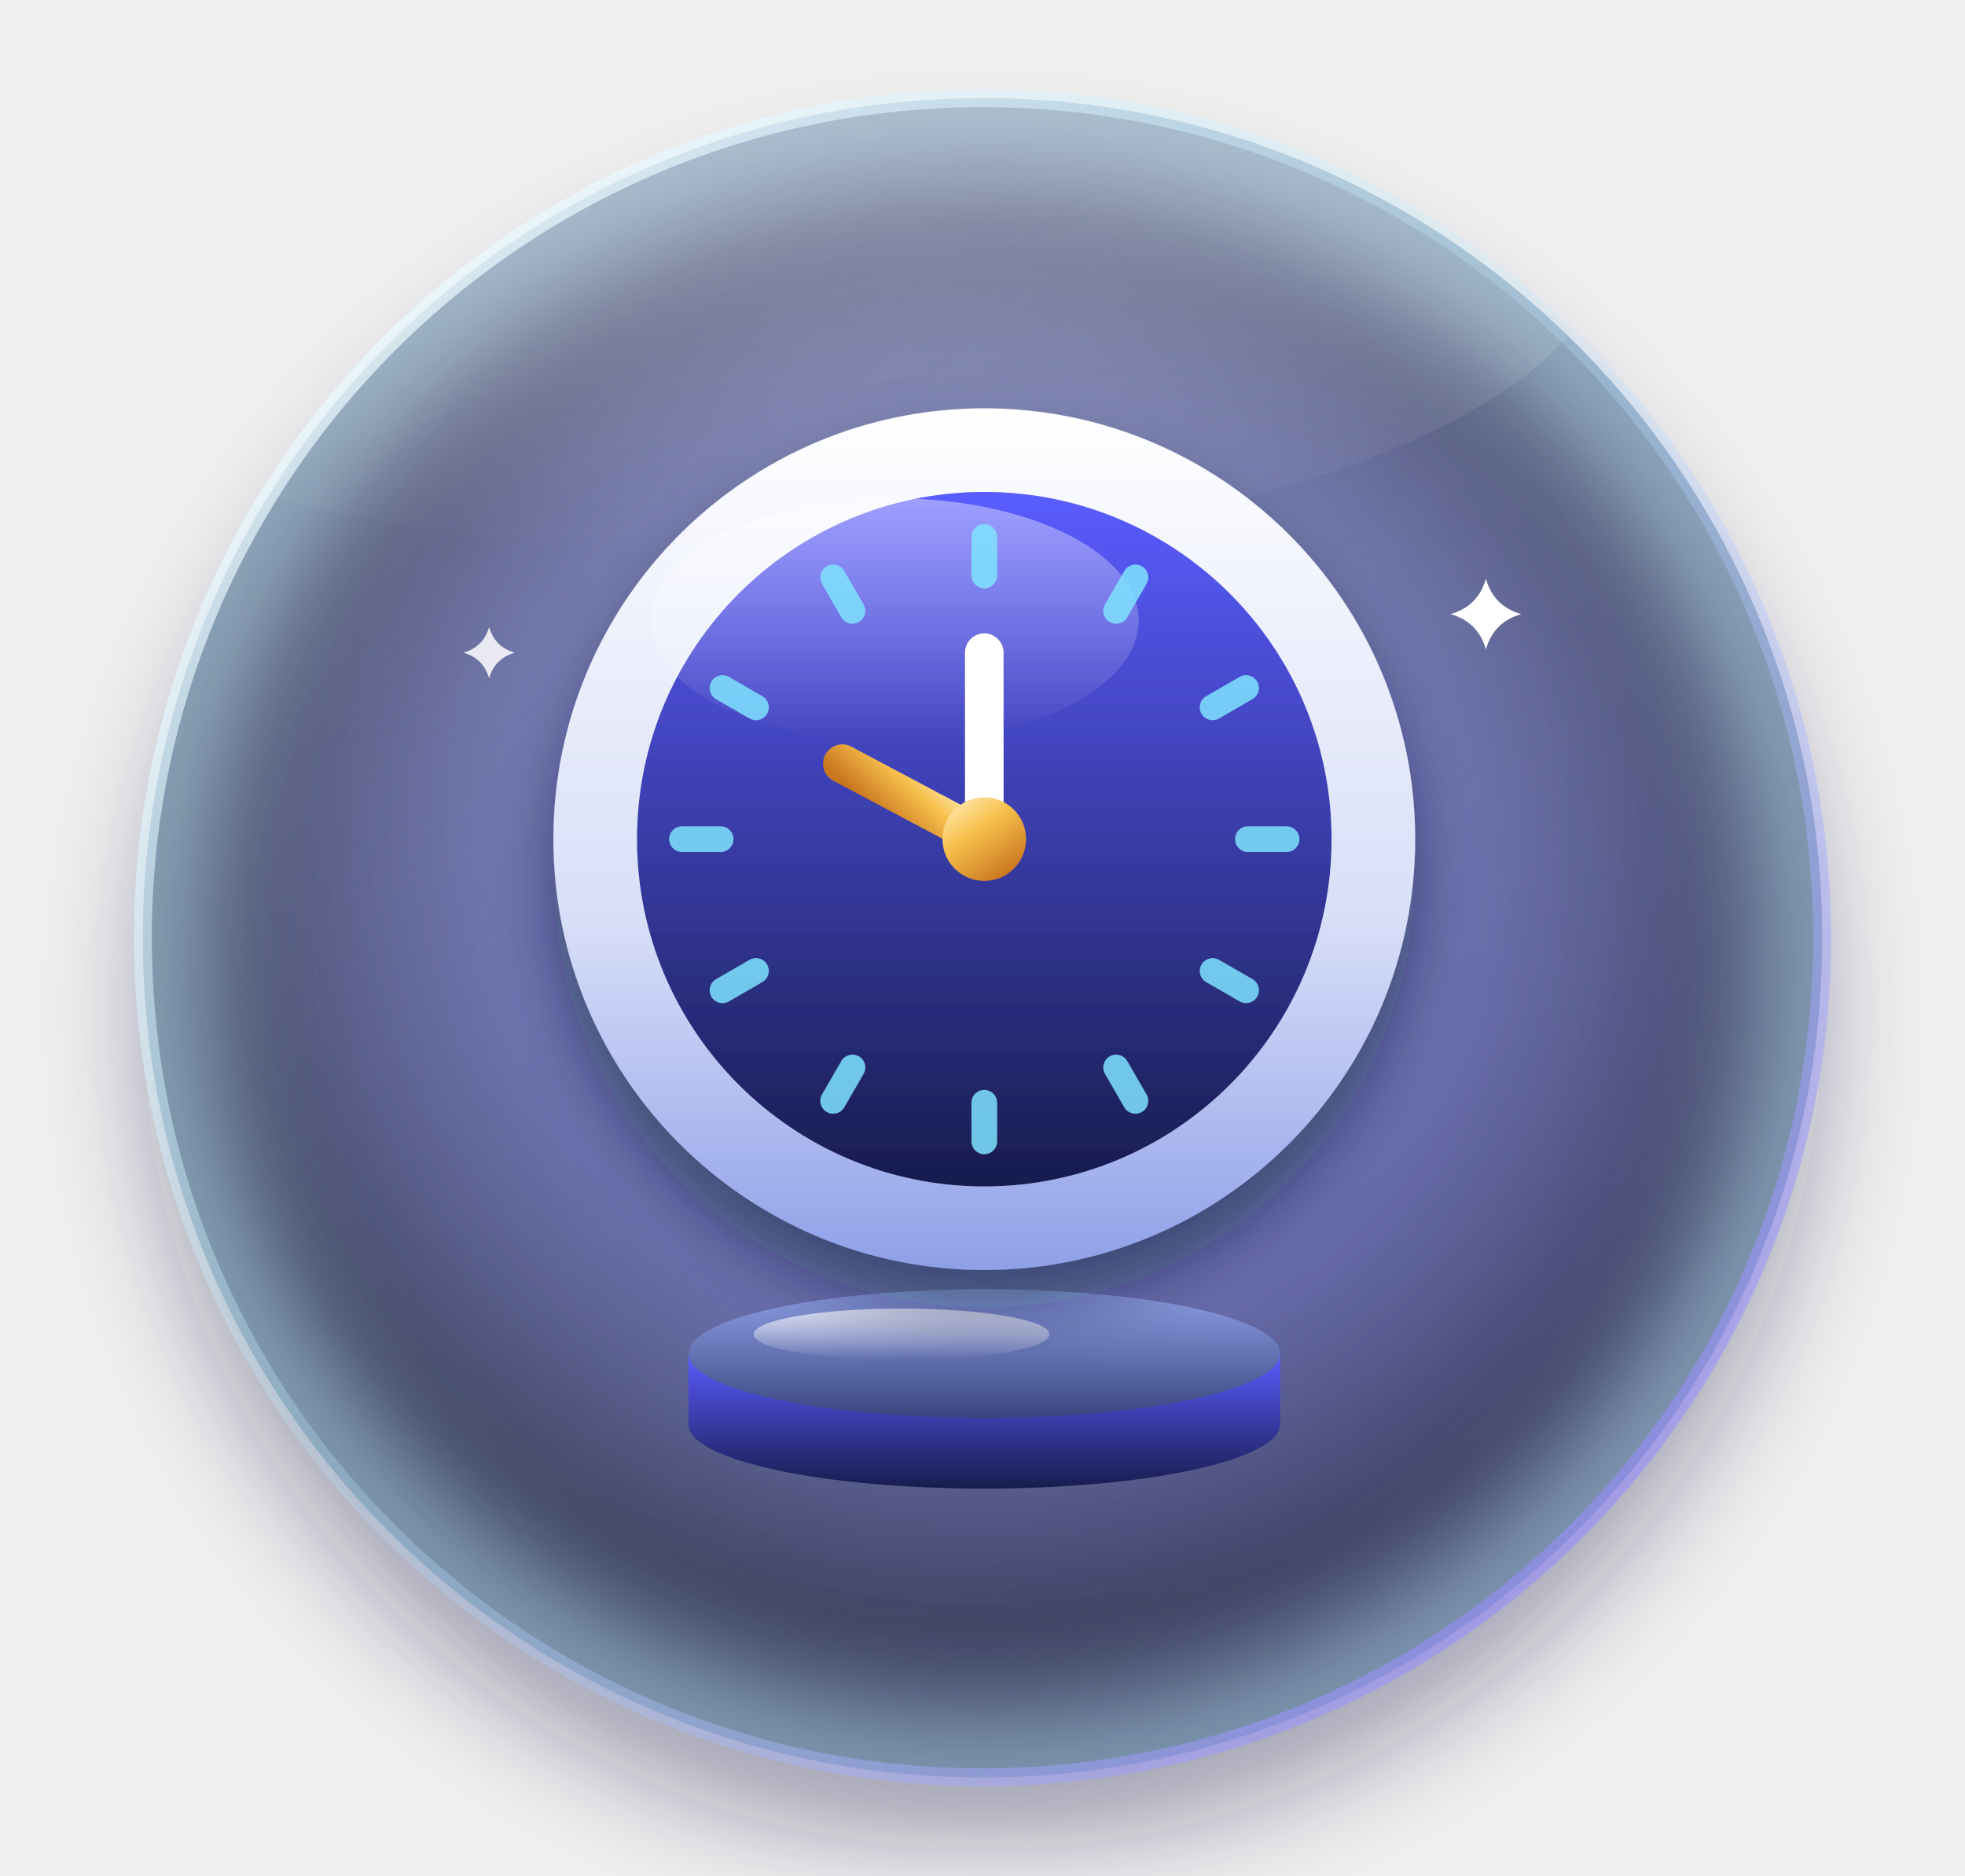
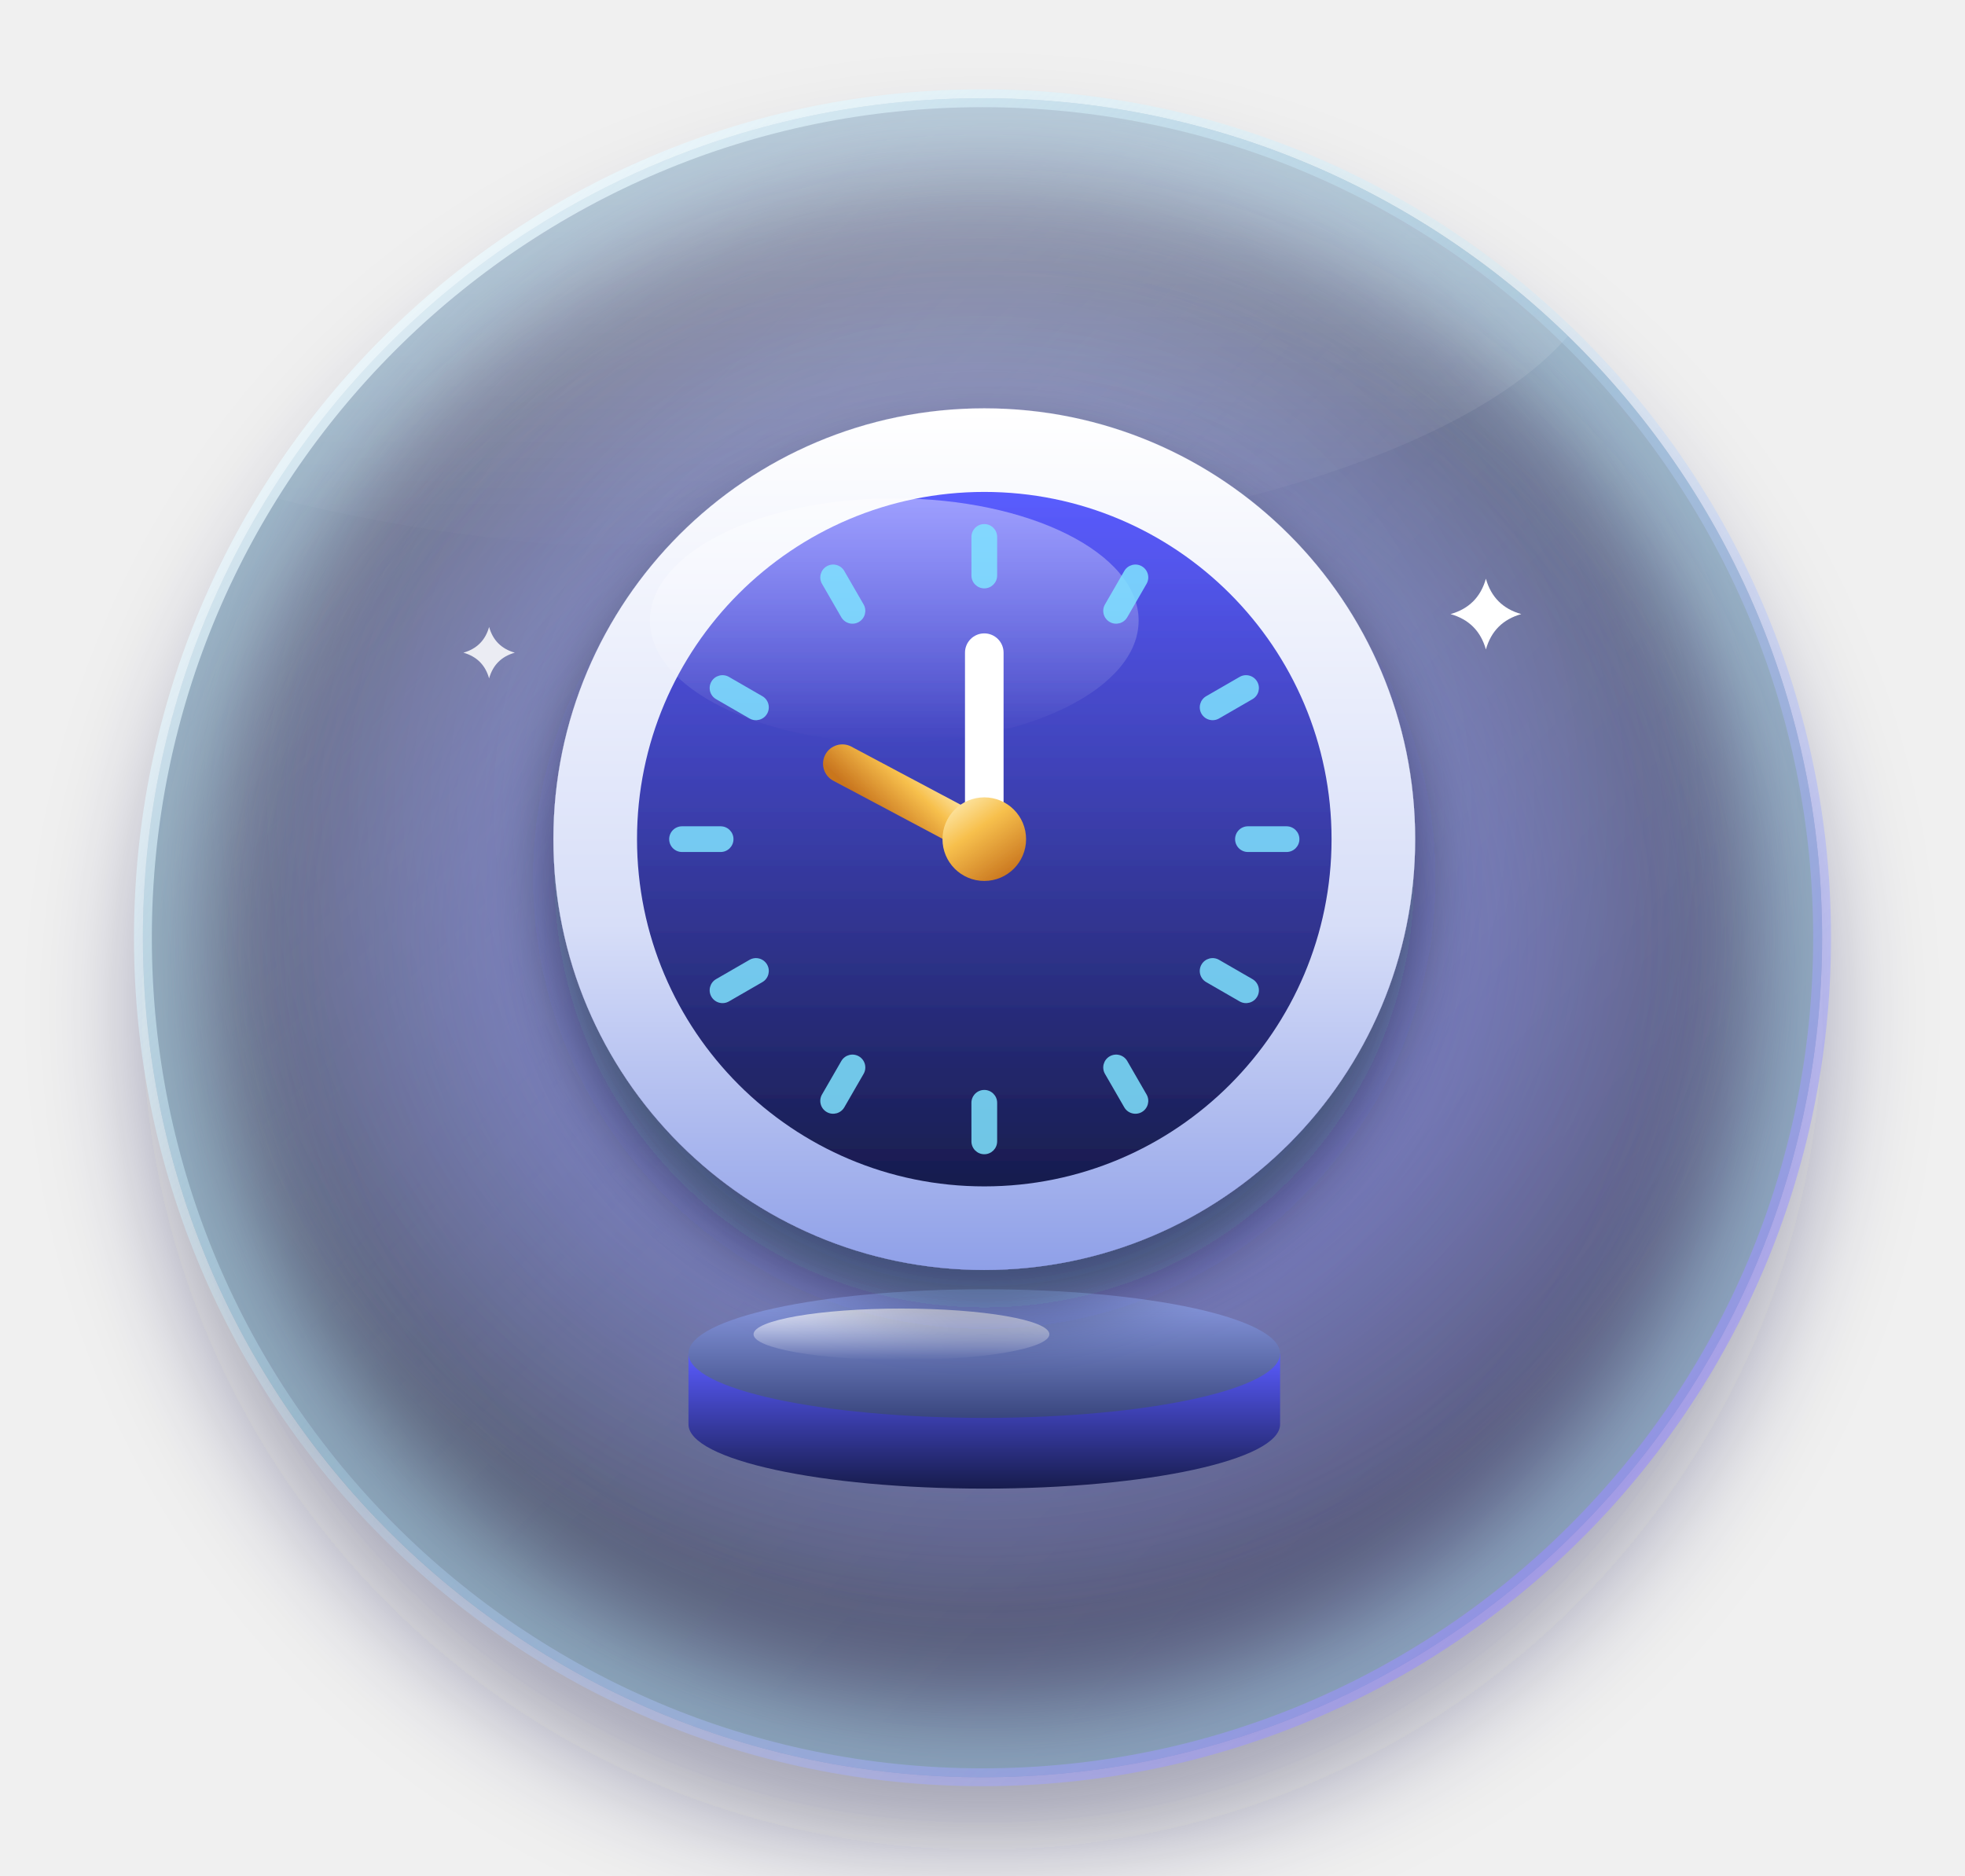
<svg xmlns="http://www.w3.org/2000/svg" width="440" height="420" viewBox="0 0 440 420">
  <defs>
    <linearGradient id="crown" x1="0" y1="0" x2=".7" y2="1">
      <stop offset="0" stop-color="#fff3c4" />
      <stop offset=".45" stop-color="#f7c04d" />
      <stop offset="1" stop-color="#c9761f" />
    </linearGradient>
    <linearGradient id="band" x1="0" y1="0" x2="1" y2="0">
      <stop offset="0" stop-color="#c9761f" />
      <stop offset=".45" stop-color="#ffe19a" />
      <stop offset="1" stop-color="#c9761f" />
    </linearGradient>
    <linearGradient id="gold" x1="0" y1="0" x2="0" y2="1">
      <stop offset="0" stop-color="#FFF1A8" />
      <stop offset=".5" stop-color="#FFD60A" />
      <stop offset="1" stop-color="#E08A00" />
    </linearGradient>
    <radialGradient id="gem" cx=".35" cy=".3">
      <stop offset="0" stop-color="#f7d9ff" />
      <stop offset=".6" stop-color="#a13be0" />
      <stop offset="1" stop-color="#5a1aa8" />
    </radialGradient>
    <radialGradient id="gemc" cx=".35" cy=".3">
      <stop offset="0" stop-color="#e6fbff" />
      <stop offset=".6" stop-color="#39c5ff" />
      <stop offset="1" stop-color="#2a4fc8" />
    </radialGradient>
    <linearGradient id="plinth" x1="0" y1="0" x2="0" y2="1">
      <stop offset="0" stop-color="#8fa0e8" />
      <stop offset="1" stop-color="#39467e" />
    </linearGradient>
    <linearGradient id="steel" x1="0" y1="0" x2="0" y2="1">
      <stop offset="0" stop-color="#ffffff" />
      <stop offset=".6" stop-color="#d7def8" />
      <stop offset="1" stop-color="#8fa0e8" />
    </linearGradient>
    <linearGradient id="deep" x1="0" y1="0" x2="0" y2="1">
      <stop offset="0" stop-color="#5a5cff" />
      <stop offset="1" stop-color="#171c4d" />
    </linearGradient>
    <linearGradient id="violet" x1="0" y1="0" x2="1" y2="1">
      <stop offset="0" stop-color="#8a6bff" />
      <stop offset="1" stop-color="#39308f" />
    </linearGradient>
    <linearGradient id="cyan" x1="0" y1="0" x2="1" y2="1">
      <stop offset="0" stop-color="#7fe3ff" />
      <stop offset="1" stop-color="#2a6fe0" />
    </linearGradient>
    <linearGradient id="gloss" x1="0" y1="0" x2="0" y2="1">
      <stop offset="0" stop-color="#fff" stop-opacity=".75" />
      <stop offset="1" stop-color="#fff" stop-opacity="0" />
    </linearGradient>
    <radialGradient id="lens" cx=".4" cy=".35">
      <stop offset="0" stop-color="#e6fbff" stop-opacity=".85" />
      <stop offset="1" stop-color="#39c5ff" stop-opacity=".35" />
    </radialGradient>
    <linearGradient id="pane" x1="0" y1="0" x2="1" y2="1">
      <stop offset="0" stop-color="#ffffff" stop-opacity=".34" />
      <stop offset=".5" stop-color="#9fd8ff" stop-opacity=".16" />
      <stop offset="1" stop-color="#8a6bff" stop-opacity=".3" />
    </linearGradient>
    <radialGradient id="back" cx=".5" cy=".5">
      <stop offset="0" stop-color="#bfeeff" stop-opacity=".75" />
      <stop offset=".55" stop-color="#7a7dff" stop-opacity=".3" />
      <stop offset="1" stop-color="#7a7dff" stop-opacity="0" />
    </radialGradient>
    <radialGradient id="well" cx=".5" cy=".42">
      <stop offset="0" stop-color="#2a2f8c" stop-opacity=".1" />
-       <stop offset="1" stop-color="#050828" stop-opacity=".62" />
+       <stop offset="1" stop-color="#050828" stop-opacity=".46" />
    </radialGradient>
    <linearGradient id="edgelit" x1="0" y1="0" x2="1" y2="1">
      <stop offset="0" stop-color="#fff" stop-opacity=".95" />
      <stop offset=".45" stop-color="#bfeeff" stop-opacity=".25" />
      <stop offset="1" stop-color="#8a6bff" stop-opacity=".7" />
    </linearGradient>
    <filter id="contact" x="-30%" y="-100%" width="160%" height="300%">
      <feGaussianBlur stdDeviation="7" />
    </filter>
    <filter id="soft" x="-30%" y="-30%" width="160%" height="160%">
      <feGaussianBlur stdDeviation="12" />
    </filter>
    <filter id="lift" x="-20%" y="-20%" width="140%" height="150%">
      <feDropShadow dx="0" dy="12" stdDeviation="10" flood-color="#060920" flood-opacity=".5" />
    </filter>
  </defs>
  <clipPath id="gc">
    <path d="M220 22a188 188 0 1 0 0 376 188 188 0 0 0 0-376z" />
  </clipPath>
  <path d="M220 22a188 188 0 1 0 0 376 188 188 0 0 0 0-376z" fill="#0a1040" opacity=".34" transform="translate(0 16)" filter="url(#soft)" />
  <path d="M220 22a188 188 0 1 0 0 376 188 188 0 0 0 0-376z" fill="url(#pane)" />
  <path d="M220 22a188 188 0 1 0 0 376 188 188 0 0 0 0-376z" fill="url(#well)" />
  <g clip-path="url(#gc)">
    <path d="M220 22a188 188 0 1 0 0 376 188 188 0 0 0 0-376z" fill="none" stroke="#bfeeff" stroke-opacity=".6" stroke-width="26" filter="url(#soft)" />
    <ellipse cx="220" cy="210" rx="170" ry="150" fill="url(#back)" />
    <ellipse cx="170" cy="54" rx="190" ry="70" fill="url(#gloss)" opacity=".42" />
  </g>
  <path d="M220 22a188 188 0 1 0 0 376 188 188 0 0 0 0-376z" fill="none" stroke="url(#edgelit)" stroke-width="4" />
  <g transform="translate(62 54) scale(.72)">
    <path d="M128 346v22a92 20 0 0 0 184 0v-22z" fill="url(#deep)" />
    <ellipse cx="220" cy="346" rx="92" ry="20" fill="url(#plinth)" />
    <ellipse cx="194.24" cy="340.0" rx="46.0" ry="8.0" fill="url(#gloss)" />
    <g filter="url(#lift)">
      <circle cx="220" cy="186" r="134" fill="url(#steel)" />
      <circle cx="220" cy="186" r="108" fill="url(#deep)" />
      <ellipse cx="192" cy="118" rx="76" ry="38" fill="url(#gloss)" opacity=".55" />
      <rect x="216" y="88" width="8" height="20" rx="4" fill="#7fe3ff" opacity=".85" transform="rotate(0 220 186)" />
      <rect x="216" y="88" width="8" height="20" rx="4" fill="#7fe3ff" opacity=".85" transform="rotate(30 220 186)" />
      <rect x="216" y="88" width="8" height="20" rx="4" fill="#7fe3ff" opacity=".85" transform="rotate(60 220 186)" />
      <rect x="216" y="88" width="8" height="20" rx="4" fill="#7fe3ff" opacity=".85" transform="rotate(90 220 186)" />
      <rect x="216" y="88" width="8" height="20" rx="4" fill="#7fe3ff" opacity=".85" transform="rotate(120 220 186)" />
      <rect x="216" y="88" width="8" height="20" rx="4" fill="#7fe3ff" opacity=".85" transform="rotate(150 220 186)" />
      <rect x="216" y="88" width="8" height="20" rx="4" fill="#7fe3ff" opacity=".85" transform="rotate(180 220 186)" />
      <rect x="216" y="88" width="8" height="20" rx="4" fill="#7fe3ff" opacity=".85" transform="rotate(210 220 186)" />
      <rect x="216" y="88" width="8" height="20" rx="4" fill="#7fe3ff" opacity=".85" transform="rotate(240 220 186)" />
      <rect x="216" y="88" width="8" height="20" rx="4" fill="#7fe3ff" opacity=".85" transform="rotate(270 220 186)" />
      <rect x="216" y="88" width="8" height="20" rx="4" fill="#7fe3ff" opacity=".85" transform="rotate(300 220 186)" />
      <rect x="216" y="88" width="8" height="20" rx="4" fill="#7fe3ff" opacity=".85" transform="rotate(330 220 186)" />
      <rect x="214" y="122" width="12" height="74" rx="6" fill="#fff" />
      <rect x="214" y="180" width="12" height="62" rx="6" fill="url(#crown)" transform="rotate(118 220 186)" />
      <circle cx="220" cy="186" r="13" fill="url(#crown)" />
    </g>
    <path d="M376 105Q378.42 113.58 387 116Q378.42 118.42 376 127Q373.58 118.42 365 116Q373.58 113.58 376 105Z" fill="#fff" opacity="1" />
    <path d="M66 120Q67.76 126.24 74 128Q67.76 129.76 66 136Q64.24 129.76 58 128Q64.24 126.24 66 120Z" fill="#fff" opacity="0.85" />
  </g>
</svg>
